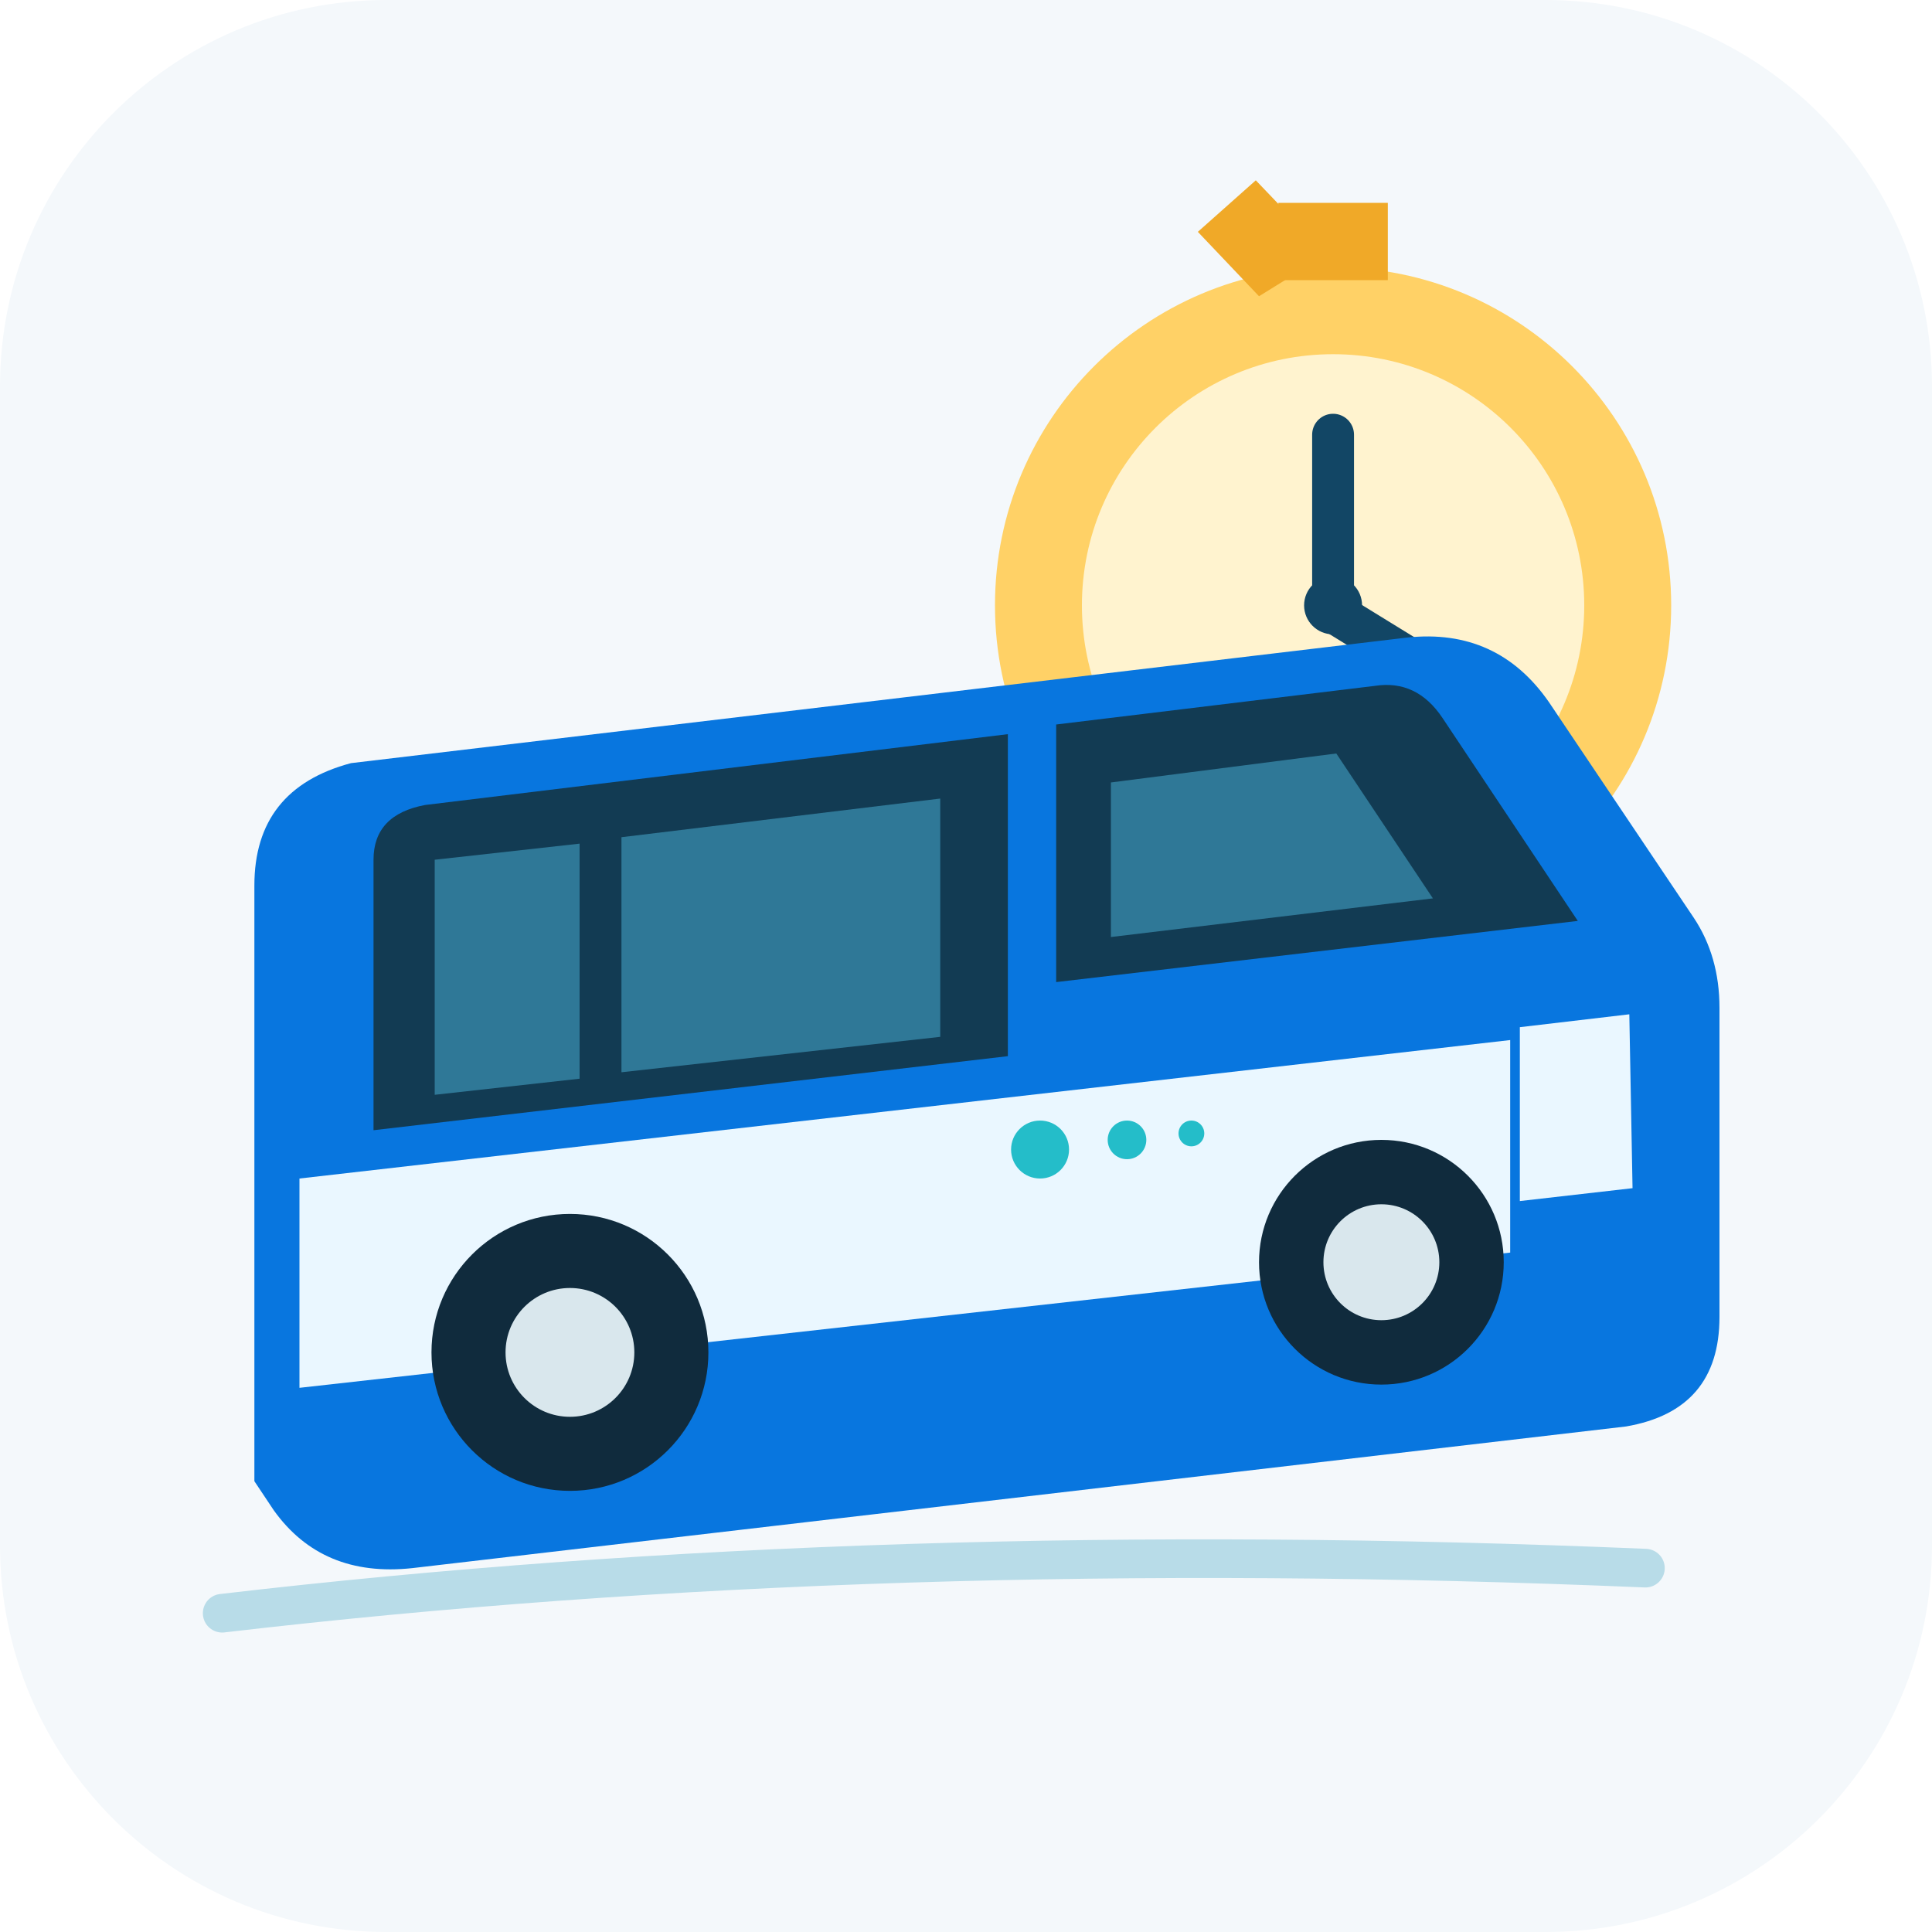
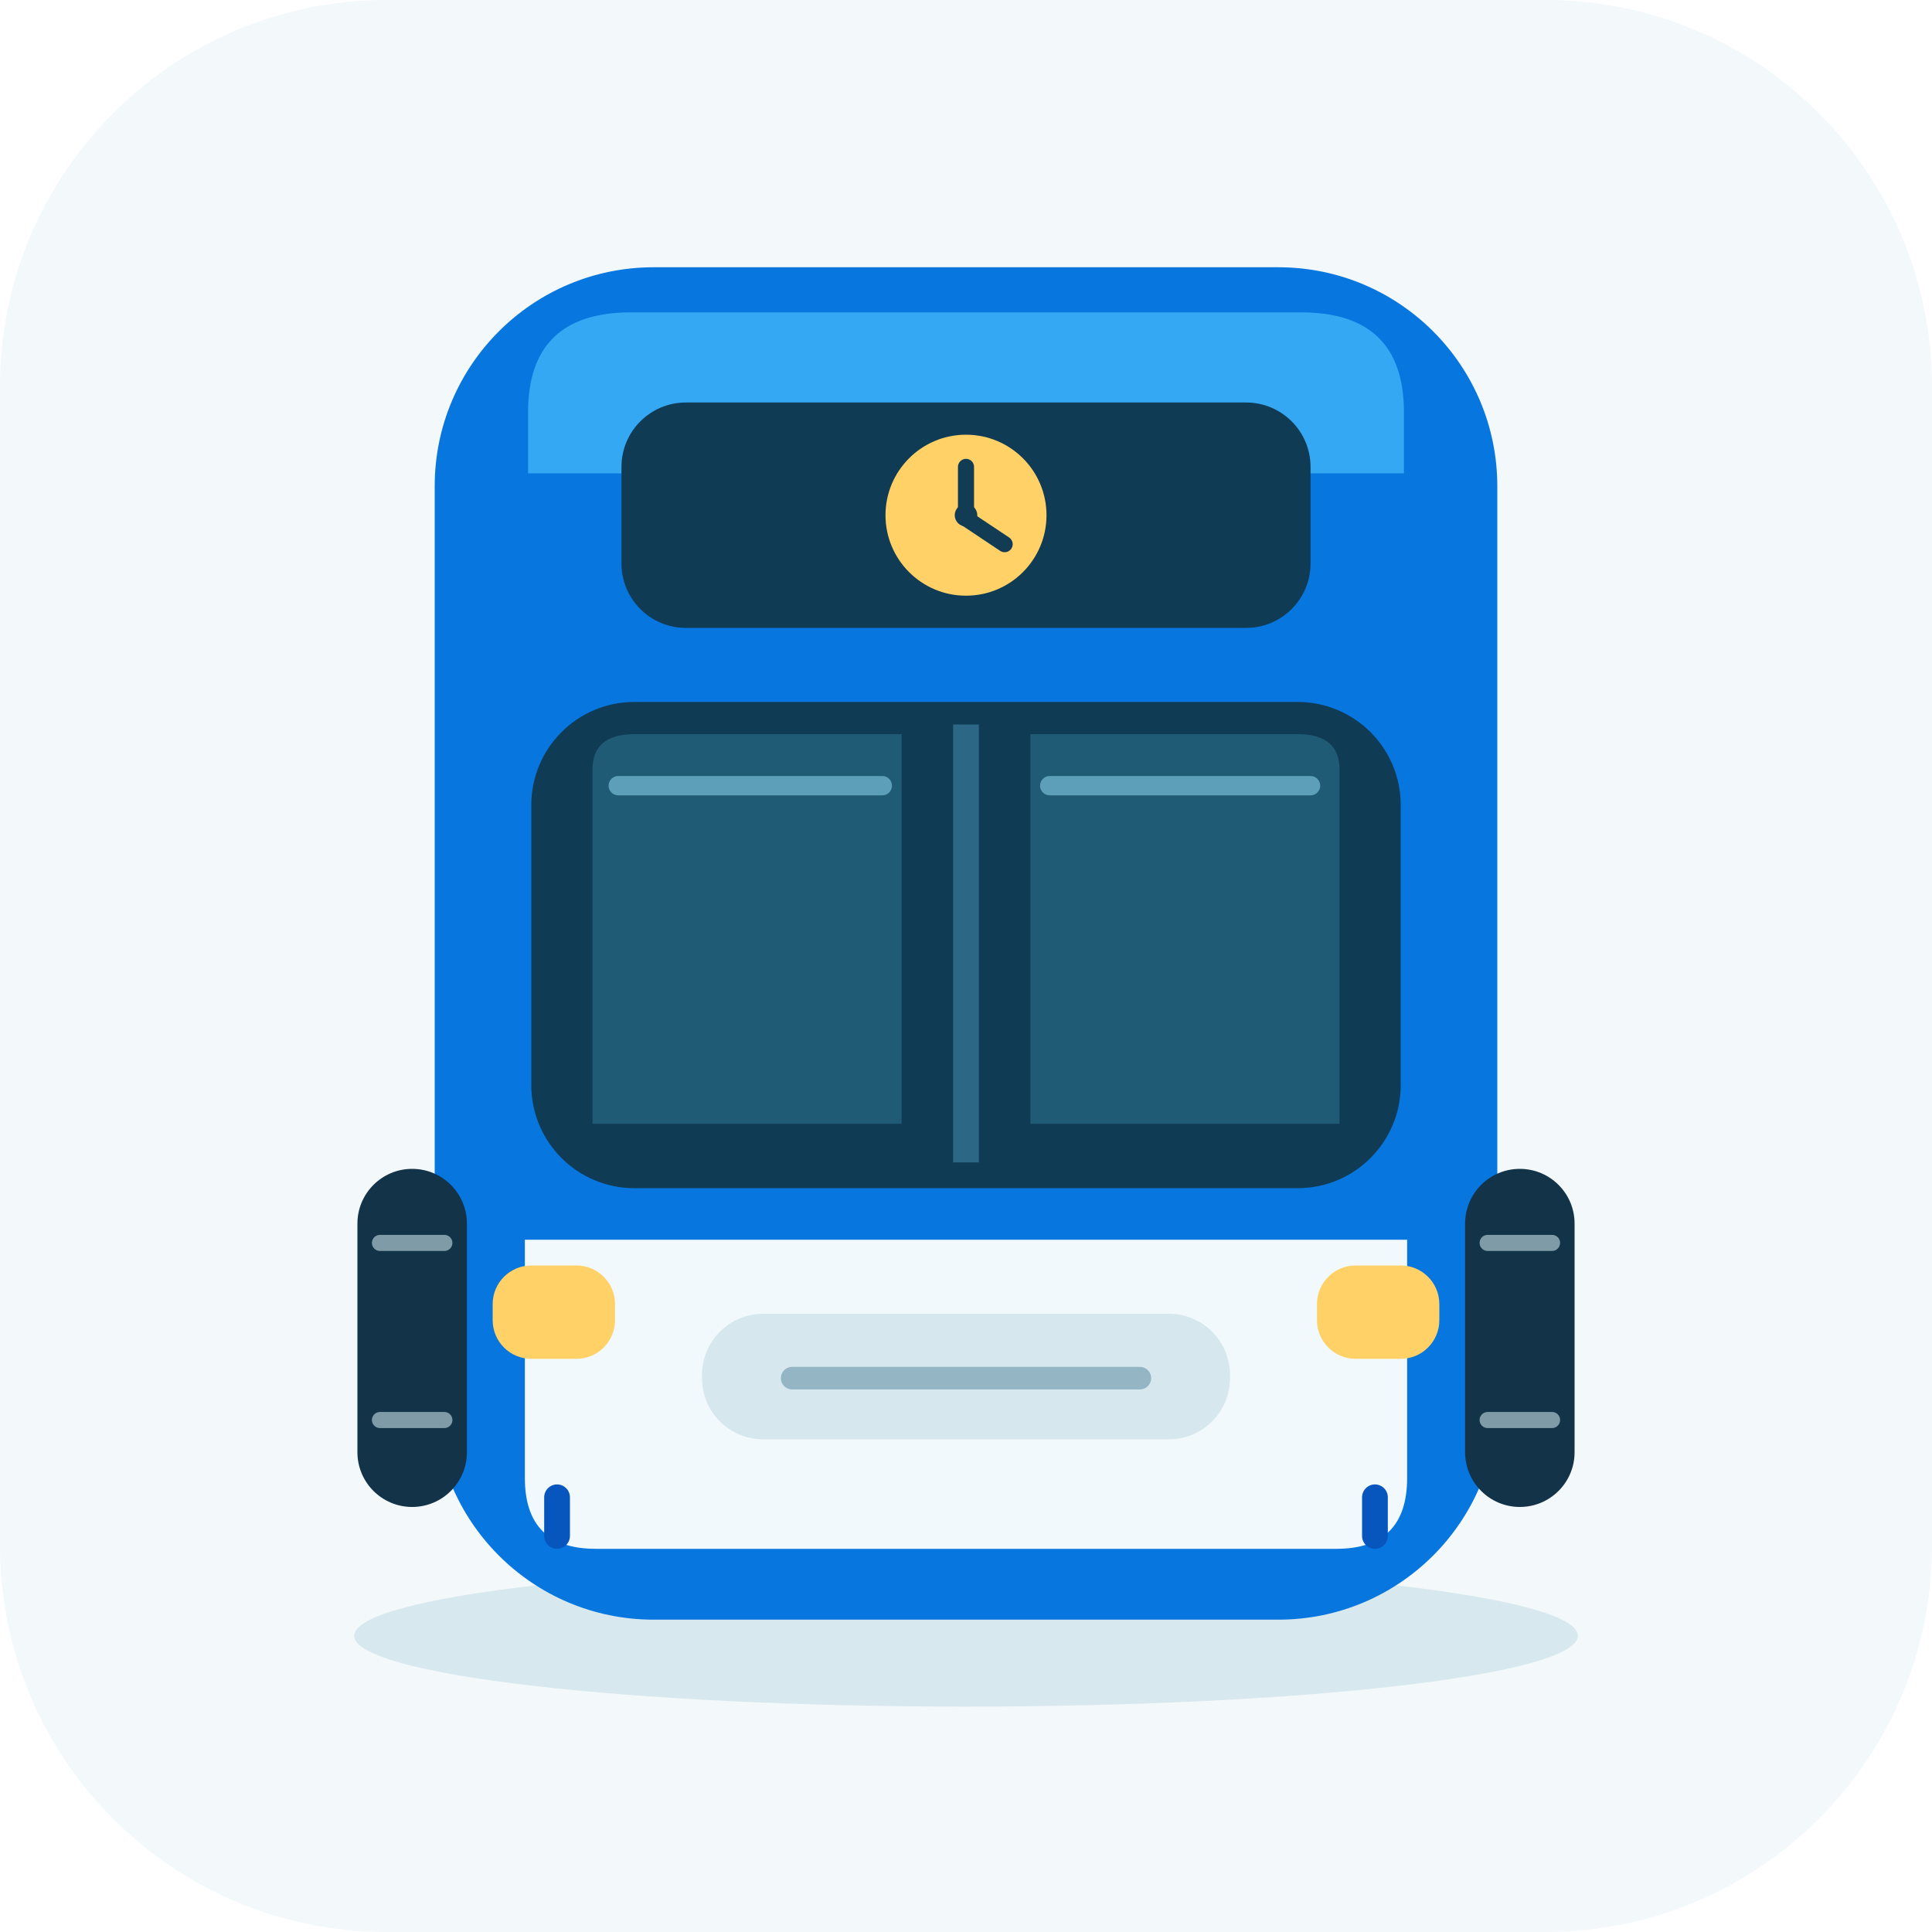
<svg xmlns="http://www.w3.org/2000/svg" width="600" height="600" viewBox="0 0 600 600">
-   <rect width="600" height="600" rx="120" fill="#f4f8fb" />
-   <circle cx="414" cy="188" r="105" fill="#ffd166" />
-   <path d="M397 63h34v24h-34z" rx="8" fill="#f0a928" />
-   <path d="M391 92 372 72l18-16 22 23" fill="#f0a928" />
-   <circle cx="414" cy="188" r="78" fill="#fff3cf" />
-   <path d="M414 135v55l39 24" fill="none" stroke="#124665" stroke-width="13" stroke-linecap="round" stroke-linejoin="round" />
-   <circle cx="414" cy="188" r="9" fill="#124665" />
-   <path d="M79 275q0-30 30-38l328-39q28-3 44 20l45 67q8 12 8 28v96q0 29-29 34l-377 44q-28 3-43-18l-6-9z" fill="#0876df" />
-   <path d="M116 267q0-14 16-17l181-22v100l-197 23z" fill="#123b53" />
-   <path d="m328 225 99-12q13-2 21 10l42 63-162 19z" fill="#123b53" />
-   <path d="M135 267 180 262v73l-45 5zm58-7 99-12v74l-99 11z" fill="#2f7897" />
-   <path d="m345 243 70-9 30 45-100 12z" fill="#2f7897" />
-   <path d="m93 366 376-43v66l-376 42z" fill="#eaf7ff" />
-   <path d="m472 319 34-4 1 54-35 4z" fill="#eaf7ff" />
-   <circle cx="323" cy="357" r="9" fill="#24bdc9" />
-   <circle cx="350" cy="354" r="6" fill="#24bdc9" />
-   <circle cx="370" cy="352" r="4" fill="#24bdc9" />
-   <circle cx="177" cy="420" r="43" fill="#102b3d" />
-   <circle cx="177" cy="420" r="20" fill="#d9e7ed" />
-   <circle cx="429" cy="392" r="38" fill="#102b3d" />
-   <circle cx="429" cy="392" r="18" fill="#d9e7ed" />
-   <path d="M69 501q205-24 442-14" fill="none" stroke="#b8dce8" stroke-width="12" stroke-linecap="round" />
+   <rect width="600" height="600" rx="120" fill="#f3f8fb" />
+   <ellipse cx="300" cy="508" rx="190" ry="22" fill="#d7e8ee" />
+   <rect x="135" y="83" width="330" height="420" rx="68" fill="#0876df" />
+   <path d="M164 128q0-31 32-31h208q32 0 32 31v19H164z" fill="#35a8f4" />
+   <rect x="193" y="125" width="214" height="70" rx="20" fill="#103b54" />
+   <circle cx="300" cy="160" r="25" fill="#ffd166" />
+   <path d="M300 145v16l12 8" fill="none" stroke="#123b54" stroke-width="5" stroke-linecap="round" stroke-linejoin="round" />
+   <circle cx="300" cy="160" r="3.5" fill="#123b54" />
+   <rect x="165" y="218" width="270" height="151" rx="32" fill="#103b54" />
+   <path d="M300 225v136" stroke="#2c6785" stroke-width="8" />
+   <path d="M184 239q0-11 13-11h83v121h-96zM320 228h83q13 0 13 11v110h-96z" fill="#286b89" opacity=".65" />
+   <path d="M192 244h82" stroke="#90d7ef" stroke-width="6" stroke-linecap="round" opacity=".55" />
+   <path d="M326 244h81" stroke="#90d7ef" stroke-width="6" stroke-linecap="round" opacity=".55" />
+   <path d="M163 385h274v74q0 22-22 22H185q-22 0-22-22z" fill="#f1f9fd" />
+   <rect x="218" y="408" width="164" height="39" rx="19" fill="#d6e8ee" />
+   <path d="M246 428h108" stroke="#94b5c4" stroke-width="7" stroke-linecap="round" />
+   <rect x="153" y="393" width="38" height="29" rx="12" fill="#ffd166" />
+   <rect x="409" y="393" width="38" height="29" rx="12" fill="#ffd166" />
+   <path d="M173 465v12m254-12v12" stroke="#0756bd" stroke-width="8" stroke-linecap="round" />
+   <rect x="111" y="363" width="34" height="105" rx="17" fill="#123348" />
+   <rect x="455" y="363" width="34" height="105" rx="17" fill="#123348" />
+   <path d="M118 386h20m-20 55h20m324-55h20m-20 55h20" stroke="#7f9ba8" stroke-width="5" stroke-linecap="round" />
</svg>
